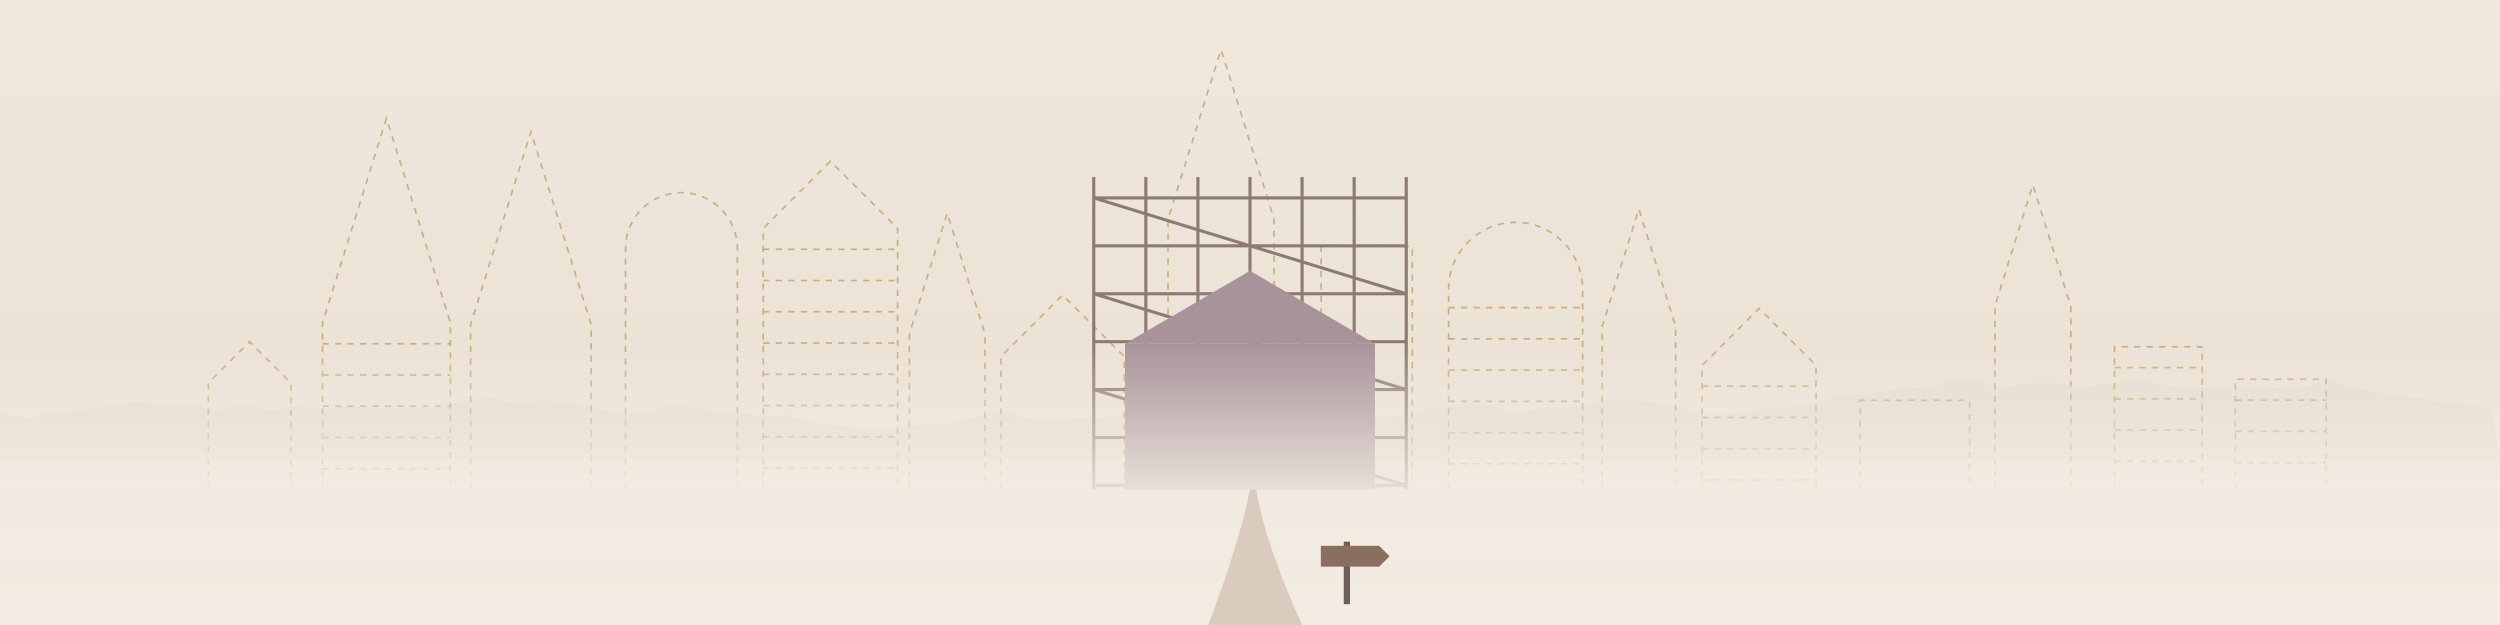
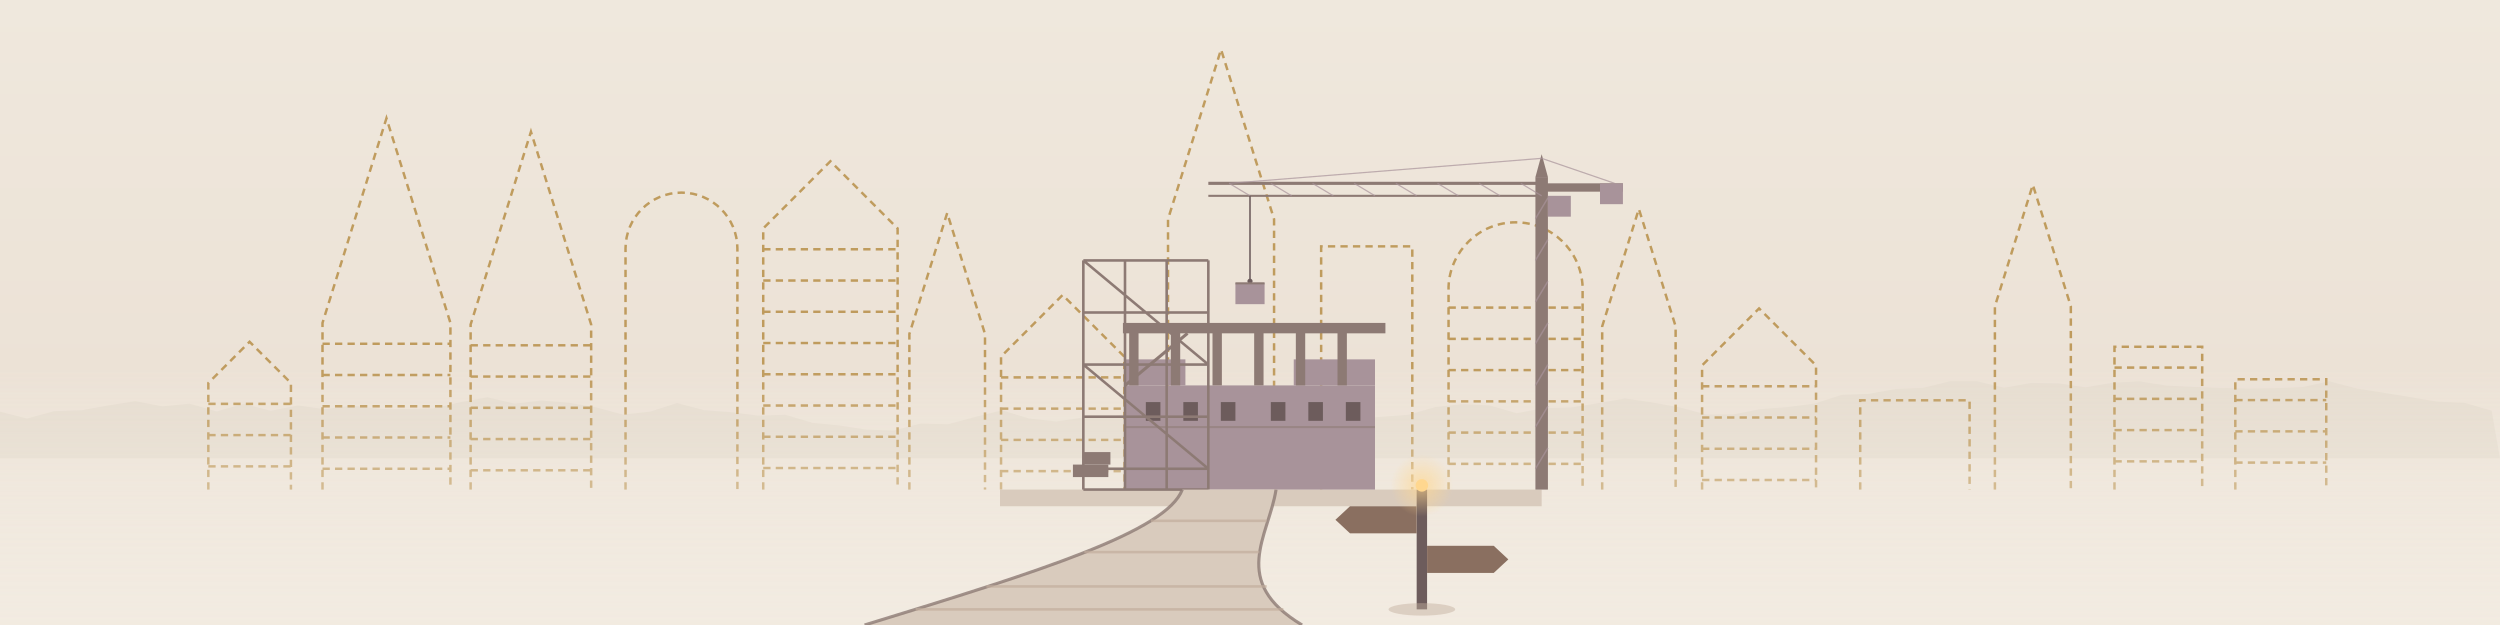
<svg xmlns="http://www.w3.org/2000/svg" viewBox="0 0 2400 600" preserveAspectRatio="xMidYMid slice">
  <defs>
    <linearGradient id="unw-sky" x1="0" y1="0" x2="0" y2="1">
      <stop offset="0" stop-color="#efe8dd" />
      <stop offset="0.6" stop-color="#ece2d6" />
      <stop offset="1" stop-color="#f2ebe1" />
    </linearGradient>
  </defs>
  <rect x="0" y="0" width="2400" height="600" fill="url(#unw-sky)" />
  <path d="M0 440 0 395.2 26 401.8 52 394.7 78 393.9 104 389.2 130 385.1 156 390.1 182 387.5 208 395 234 387.7 260 394.4 286 389.2 312 392.9 338 389.4 364 392.5 390 392.7 416 392.1 442 386.1 468 381.4 494 387.5 520 384.5 546 386.6 572 391 598 398 624 395.2 650 386.9 676 393.8 702 395.7 728 399 754 398.2 780 405.9 806 408.5 832 412.5 858 413.2 884 406.6 910 407.3 936 400.3 962 393.9 988 401.8 1014 404.6 1040 400.8 1066 400.8 1092 393.8 1118 397.5 1144 392.3 1170 394.5 1196 390.9 1222 393.8 1248 394.6 1274 394 1300 401.5 1326 400.2 1352 398.2 1378 390.8 1404 387.9 1430 389.2 1456 396.7 1482 391.8 1508 391.2 1534 387.1 1560 382.5 1586 386.3 1612 391 1638 397.9 1664 397.8 1690 392.8 1716 390.8 1742 387.4 1768 379.1 1794 378.1 1820 373.4 1846 372.4 1872 366 1898 366 1924 372.3 1950 367.6 1976 368 2002 371.9 2028 367.4 2054 366.1 2080 370.2 2106 371.5 2132 372.5 2158 373 2184 372.7 2210 371.7 2236 366 2262 372.9 2288 377 2314 381.3 2340 385.6 2366 386.7 2392 394.3 2400 440Z" fill="#e6ddd0" />
-   <path d="M200 470V367.7L239.6 328.1L279.3 367.7V470M309.6 470V310L371 113.5L432.4 310V470M309.6 330H432.4M309.6 360H432.4M309.6 390H432.4M309.6 420H432.4M309.6 450H432.4M451.8 470V311.5L509.7 126.5L567.5 311.5V470M600.5 470V238.6A53.7 53.7 0 0 1 707.9 238.6V470M732.7 470V219.3L797.2 154.8L861.7 219.3V470M732.7 239.3H861.7M732.7 269.3H861.7M732.7 299.3H861.7M732.7 329.3H861.7M732.7 359.3H861.7M732.7 389.3H861.7M732.7 419.3H861.7M732.7 449.3H861.7M873 470V320.6L909.3 204.5L945.6 320.6V470M961 470V342.3L1020.1 283.2L1079.3 342.3V470M1121.3 470V210.4L1172.2 47.5L1223.1 210.4V470M1268.3 470V236.5H1355.8V470M1390.6 470V275.3A64.4 64.4 0 0 1 1519.3 275.3V470M1390.6 295.3H1519.3M1390.6 325.3H1519.3M1390.6 355.3H1519.3M1390.6 385.3H1519.3M1390.6 415.3H1519.3M1390.6 445.3H1519.3M1538.1 470V313.3L1573.3 200.6L1608.6 313.3V470M1634 470V350.8L1688.7 296.1L1743.4 350.8V470M1634 370.8H1743.4M1634 400.8H1743.4M1634 430.8H1743.4M1634 460.8H1743.4M1785.8 470V384.3H1890.8V470M1915.1 470V294.1L1951.5 177.4L1988 294.1V470M2029.9 470V332.9H2114.1V470M2029.9 352.9H2114.1M2029.9 382.9H2114.1M2029.9 412.9H2114.1M2029.9 442.9H2114.1M2145.9 470V364.1H2233.2V470M2145.9 384.1H2233.2M2145.9 414.1H2233.2M2145.9 444.1H2233.2" fill="none" stroke="#b4893f" stroke-width="1.6" stroke-dasharray="6 6" opacity=".6" />
-   <path d="M1050 470V170M1100 470V170M1150 470V170M1200 470V170M1250 470V170M1300 470V170M1350 470V170M1050 190H1350M1050 236H1350M1050 282H1350M1050 328H1350M1050 374H1350M1050 420H1350M1050 466H1350M1050 190L1350 282M1050 282L1350 374M1050 374L1350 466" fill="none" stroke="#8d7a74" stroke-width="3" />
-   <rect x="1080" y="330" width="240" height="140" fill="#a8939a" />
-   <path d="M1080 330 1200 260 1320 330Z" fill="#a8939a" />
+   <path d="M200 470V367.7L239.6 328.1L279.3 367.7V470M200 387.7H279.3M200 417.7H279.3M200 447.7H279.3M309.6 470V310L371 113.5L432.4 310V470M309.6 330H432.4M309.6 360H432.4M309.6 390H432.4M309.6 420H432.4M309.6 450H432.4M451.8 470V311.5L509.7 126.5L567.5 311.5V470M451.8 331.5H567.5M451.8 361.5H567.5M451.8 391.5H567.5M451.8 421.5H567.5M451.8 451.5H567.5M600.5 470V238.6A53.7 53.7 0 0 1 707.9 238.6V470M732.7 470V219.3L797.2 154.8L861.7 219.3V470M732.7 239.3H861.7M732.7 269.3H861.7M732.7 299.3H861.7M732.7 329.3H861.7M732.7 359.3H861.7M732.7 389.3H861.7M732.7 419.3H861.7M732.7 449.3H861.7M873 470V320.6L909.3 204.5L945.6 320.6V470M961 470V342.3L1020.1 283.2L1079.3 342.3V470M961 362.3H1079.3M961 392.3H1079.3M961 422.3H1079.3M961 452.3H1079.3M1121.3 470V210.4L1172.2 47.5L1223.1 210.4V470M1268.3 470V236.5H1355.8V470M1390.6 470V275.3A64.4 64.4 0 0 1 1519.3 275.3V470M1390.6 295.3H1519.3M1390.6 325.3H1519.3M1390.6 355.3H1519.3M1390.6 385.3H1519.3M1390.6 415.3H1519.3M1390.6 445.3H1519.3M1538.1 470V313.3L1573.3 200.6L1608.6 313.3V470M1634 470V350.8L1688.7 296.1L1743.4 350.8V470M1634 370.8H1743.4M1634 400.8H1743.4M1634 430.8H1743.4M1634 460.8H1743.4M1785.8 470V384.3H1890.8V470M1915.1 470V294.1L1951.5 177.4L1988 294.1V470M2029.9 470V332.9H2114.1V470M2029.9 352.9H2114.1M2029.9 382.9H2114.1M2029.9 412.9H2114.1M2029.9 442.9H2114.1M2145.9 470V364.1H2233.2V470M2145.9 384.1H2233.2M2145.9 414.1H2233.2M2145.9 444.1H2233.2" fill="none" stroke="#b4893f" stroke-width="2.4" stroke-dasharray="7 5" opacity=".8" />
  <defs>
    <linearGradient id="fog" x1="0" y1="0" x2="0" y2="1">
      <stop offset="0" stop-color="#f2ebe1" stop-opacity="0" />
-       <stop offset=".55" stop-color="#f2ebe1" stop-opacity=".92" />
-       <stop offset="1" stop-color="#f2ebe1" />
+       <stop offset=".6" stop-color="#f2ebe1" stop-opacity=".5" />
+       <stop offset="1" stop-color="#f2ebe1" stop-opacity=".85" />
    </linearGradient>
+     <radialGradient id="sign-lamp">
+       <stop offset="0" stop-color="#ffd78f" stop-opacity=".7" />
+       <stop offset="1" stop-color="#ffd78f" stop-opacity="0" />
+     </radialGradient>
  </defs>
  <g>
-     <rect x="-100" y="330" width="2600" height="270" fill="url(#fog)" />
+     <rect x="-100" y="350" width="2600" height="250" fill="url(#fog)" />
  </g>
-   <path d="M1160 600Q1190 520 1200 470L1206 470Q1214 520 1250 600Z" fill="#d9cbbd" />
-   <rect x="1290" y="520" width="6" height="60" fill="#6d5c5c" />
-   <path d="M1268 524h56l10 10-10 10h-56z" fill="#8a6f60" />
+   <rect x="960" y="470" width="520" height="16" fill="#d9cbbd" />
+   <rect x="1080" y="370" width="240" height="100" fill="#a8939a" />
+   <path d="M1080 410L1320 410" stroke="#8d7a74" stroke-width="2" opacity=".55" />
+   <path d="M1100 386h14v18h-14zM1136 386h14v18h-14zM1172 386h14v18h-14zM1220 386h14v18h-14zM1256 386h14v18h-14zM1292 386h14v18h-14z" fill="#6d5c5c" />
+   <rect x="1080" y="345" width="58" height="25" fill="#a8939a" />
+   <rect x="1242" y="345" width="78" height="25" fill="#a8939a" />
+   <rect x="1084" y="318" width="9" height="52" fill="#8d7a74" />
+   <rect x="1124" y="318" width="9" height="52" fill="#8d7a74" />
+   <rect x="1164" y="318" width="9" height="52" fill="#8d7a74" />
+   <rect x="1204" y="318" width="9" height="52" fill="#8d7a74" />
+   <rect x="1244" y="318" width="9" height="52" fill="#8d7a74" />
+   <rect x="1284" y="318" width="9" height="52" fill="#8d7a74" />
+   <rect x="1078" y="310" width="252" height="10" fill="#8d7a74" />
+   <path d="M1080 370L1140 320" stroke="#8d7a74" stroke-width="3" />
+   <rect x="1030" y="446" width="34" height="12" fill="#8d7a74" />
+   <rect x="1040" y="434" width="26" height="12" fill="#8d7a74" />
+   <path d="M1040 470V250M1080 470V250M1120 470V250M1160 470V250M1040 250H1160M1040 300H1160M1040 350H1160M1040 400H1160M1040 450H1160M1040 470H1160M1040 250L1160 350M1040 350L1160 450" fill="none" stroke="#8d7a74" stroke-width="2.5" />
+   <rect x="1474" y="170" width="12" height="300" fill="#8d7a74" />
+   <path d="M1474 210L1486 190" stroke="#a8939a" stroke-width="1.4" opacity=".7" />
+   <path d="M1474 250L1486 230" stroke="#a8939a" stroke-width="1.4" opacity=".7" />
+   <path d="M1474 290L1486 270" stroke="#a8939a" stroke-width="1.4" opacity=".7" />
+   <path d="M1474 330L1486 310" stroke="#a8939a" stroke-width="1.4" opacity=".7" />
+   <path d="M1474 370L1486 350" stroke="#a8939a" stroke-width="1.4" opacity=".7" />
+   <path d="M1474 410L1486 390" stroke="#a8939a" stroke-width="1.4" opacity=".7" />
+   <path d="M1474 450L1486 430" stroke="#a8939a" stroke-width="1.4" opacity=".7" />
+   <path d="M1160 176L1480 176" stroke="#8d7a74" stroke-width="3" />
+   <path d="M1160 188L1480 188" stroke="#8d7a74" stroke-width="2" />
+   <path d="M1180 176L1200 188" stroke="#a8939a" stroke-width="1.2" opacity=".7" />
+   <path d="M1220 176L1240 188" stroke="#a8939a" stroke-width="1.2" opacity=".7" />
+   <path d="M1260 176L1280 188" stroke="#a8939a" stroke-width="1.2" opacity=".7" />
+   <path d="M1300 176L1320 188" stroke="#a8939a" stroke-width="1.2" opacity=".7" />
+   <path d="M1340 176L1360 188" stroke="#a8939a" stroke-width="1.2" opacity=".7" />
+   <path d="M1380 176L1400 188" stroke="#a8939a" stroke-width="1.2" opacity=".7" />
+   <path d="M1420 176L1440 188" stroke="#a8939a" stroke-width="1.2" opacity=".7" />
+   <path d="M1460 176L1480 188" stroke="#a8939a" stroke-width="1.2" opacity=".7" />
+   <rect x="1480" y="176" width="78" height="8" fill="#8d7a74" />
+   <rect x="1536" y="176" width="22" height="20" fill="#a8939a" />
+   <path d="M1474 170 1480 148 1486 170Z" fill="#8d7a74" />
+   <path d="M1480 152L1180 176" stroke="#a8939a" stroke-width="1.2" opacity=".7" />
+   <path d="M1480 152L1550 176" stroke="#a8939a" stroke-width="1.2" opacity=".7" />
+   <rect x="1486" y="188" width="22" height="20" fill="#a8939a" />
+   <g>
+     <path d="M1200 188L1200 270" stroke="#6d5c5c" stroke-width="1.5" />
+     <circle cx="1200" cy="270" r="2.5" fill="#6d5c5c" />
+     <rect x="1186" y="272" width="28" height="20" fill="#a8939a" />
+     <path d="M1186 272L1214 272" stroke="#8d7a74" stroke-width="2" />
+   </g>
+   <path d="M1135 470C1120 510 1000 548 830 600L1250 600C1180 558 1218 515 1225 470Z" fill="#d9cbbd" />
+   <path d="M1135 470C1120 510 1000 548 830 600M1225 470C1218 515 1180 558 1250 600" fill="none" stroke="#8d7a74" stroke-width="3" opacity=".8" />
+   <path d="M1105 500H1216M1041 530H1209M947 563H1216M879 585H1232" fill="none" stroke="#c2ad9c" stroke-width="2.5" opacity=".7" />
+   <rect x="1360" y="470" width="10" height="115" fill="#6d5c5c" />
+   <path d="M1296 486h64v26h-64l-14-13z" fill="#8a6f60" />
+   <path d="M1370 524h64l14 13-14 13h-64z" fill="#8a6f60" />
+   <circle cx="1365" cy="466" r="30" fill="url(#sign-lamp)" />
+   <circle cx="1365" cy="466" r="6" fill="#ffd78f" />
+   <ellipse cx="1365" cy="585" rx="32" ry="6" fill="#c2ad9c" opacity=".45" />
</svg>
